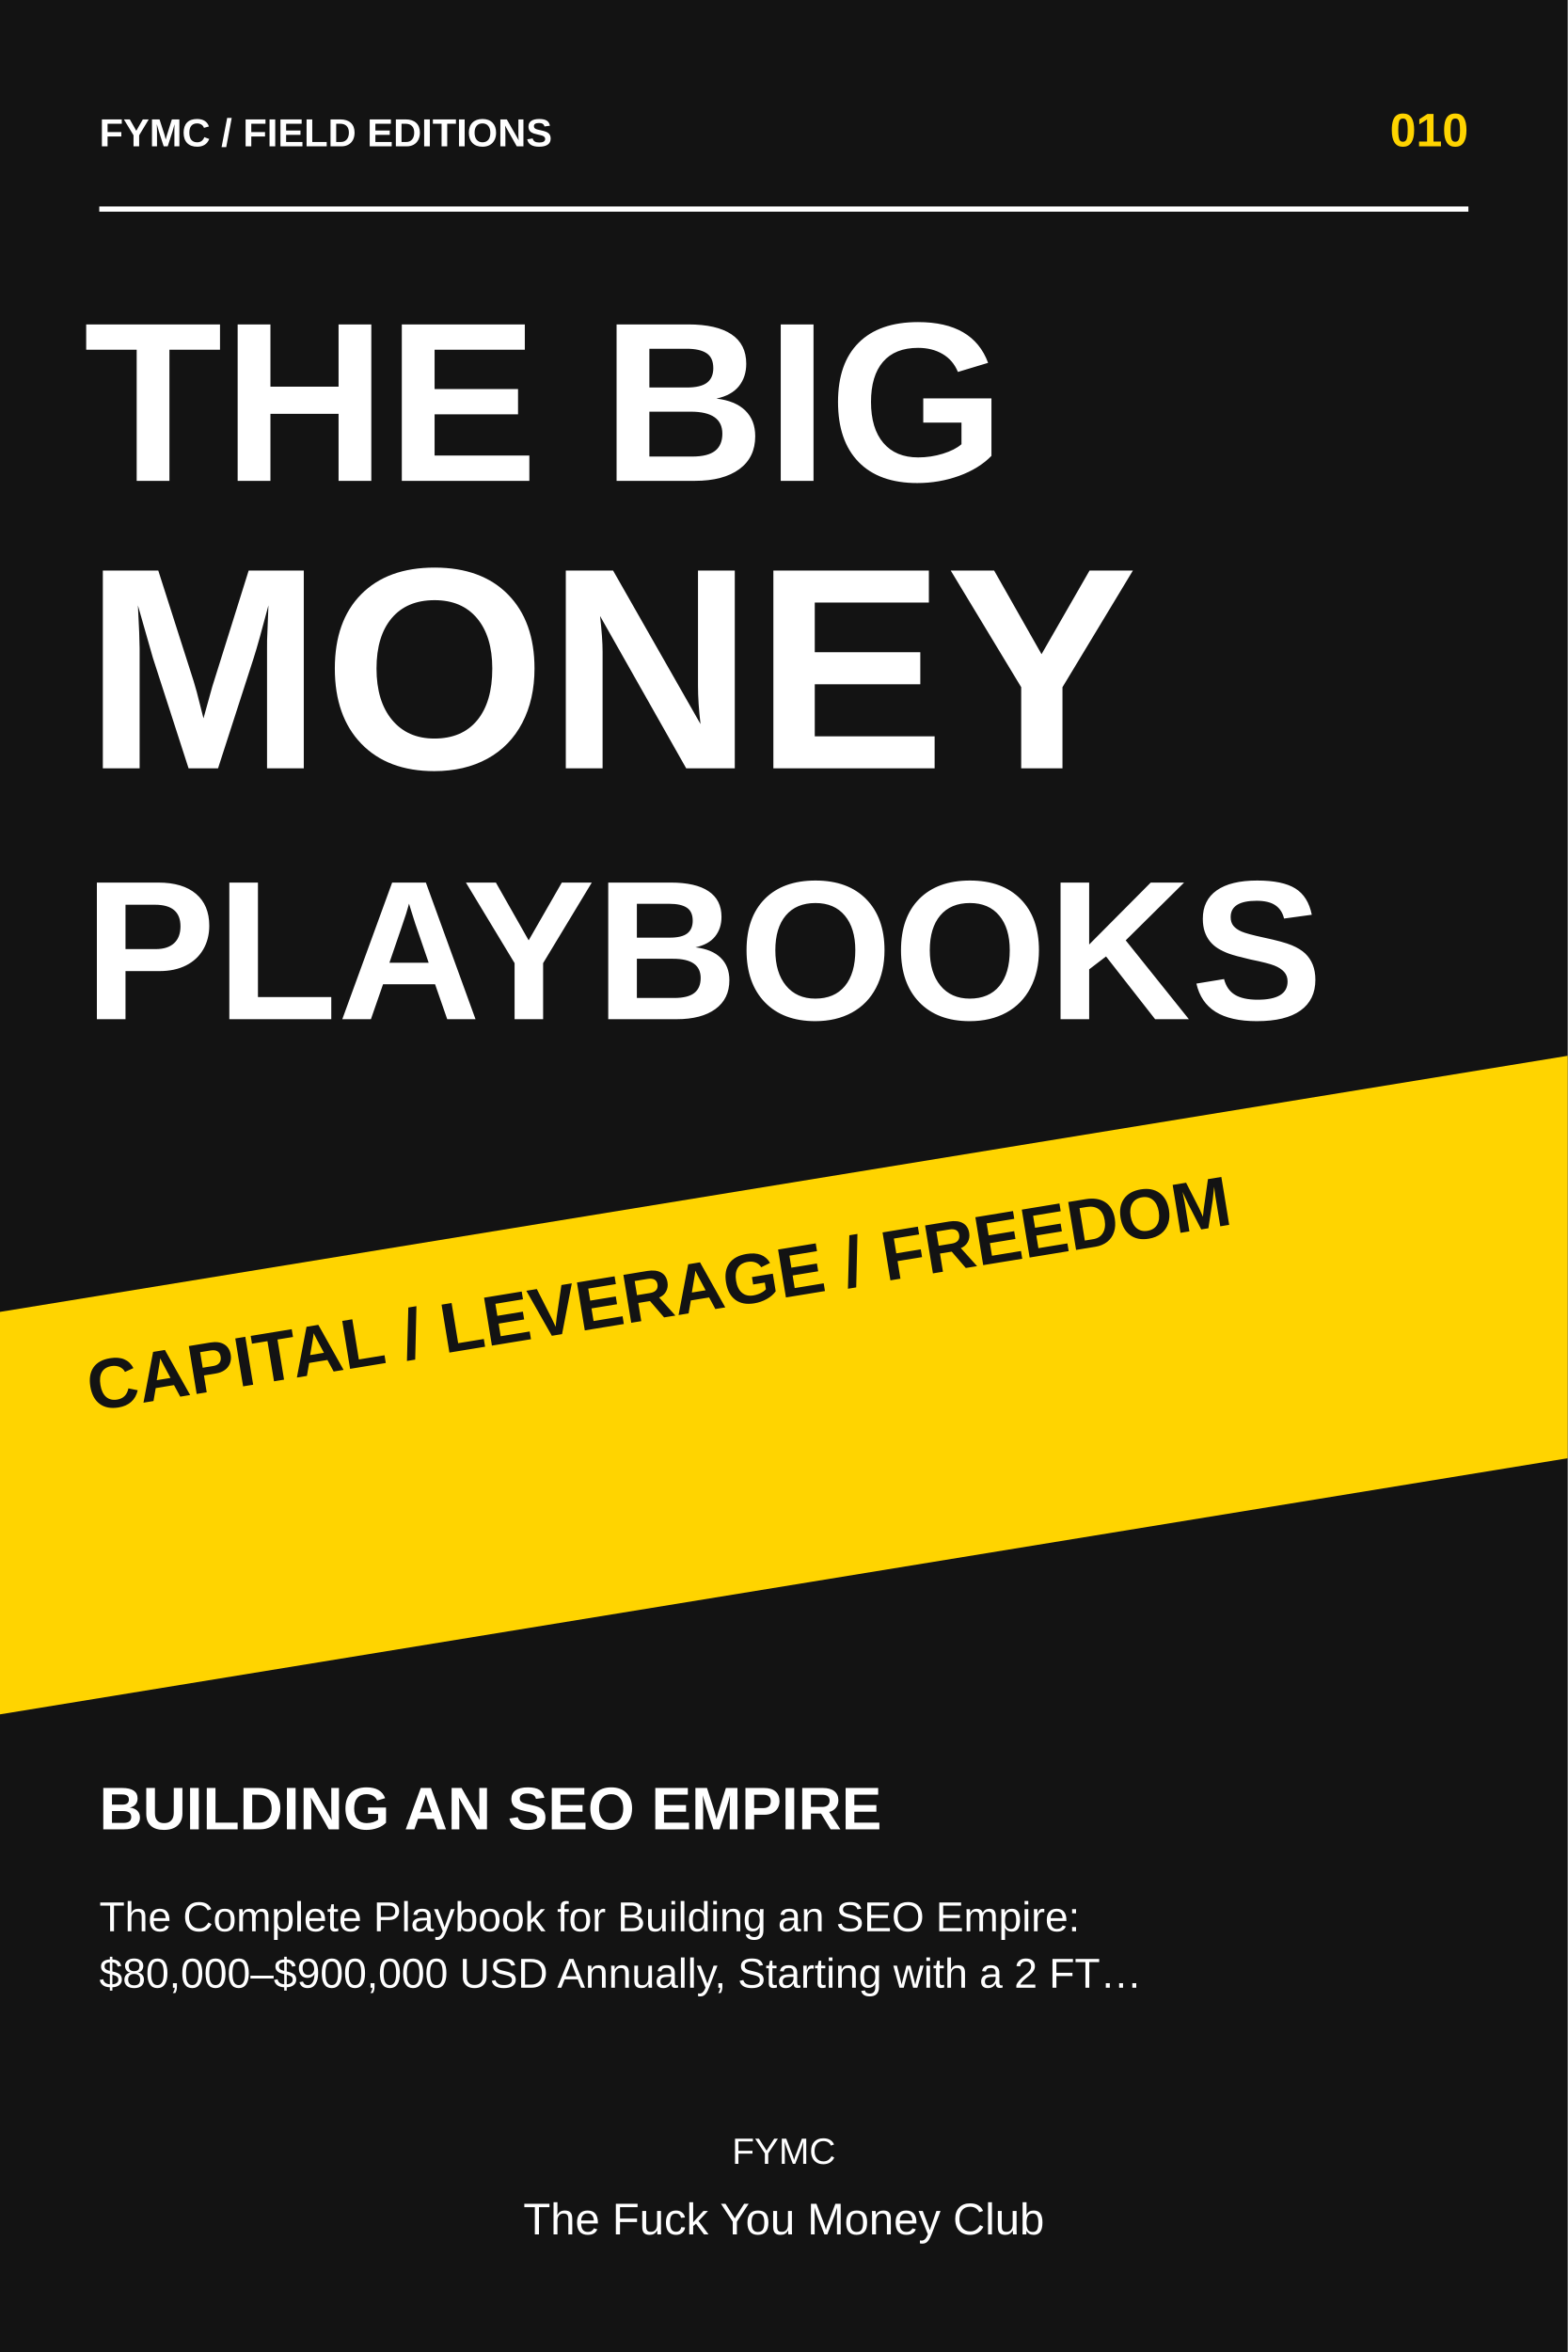
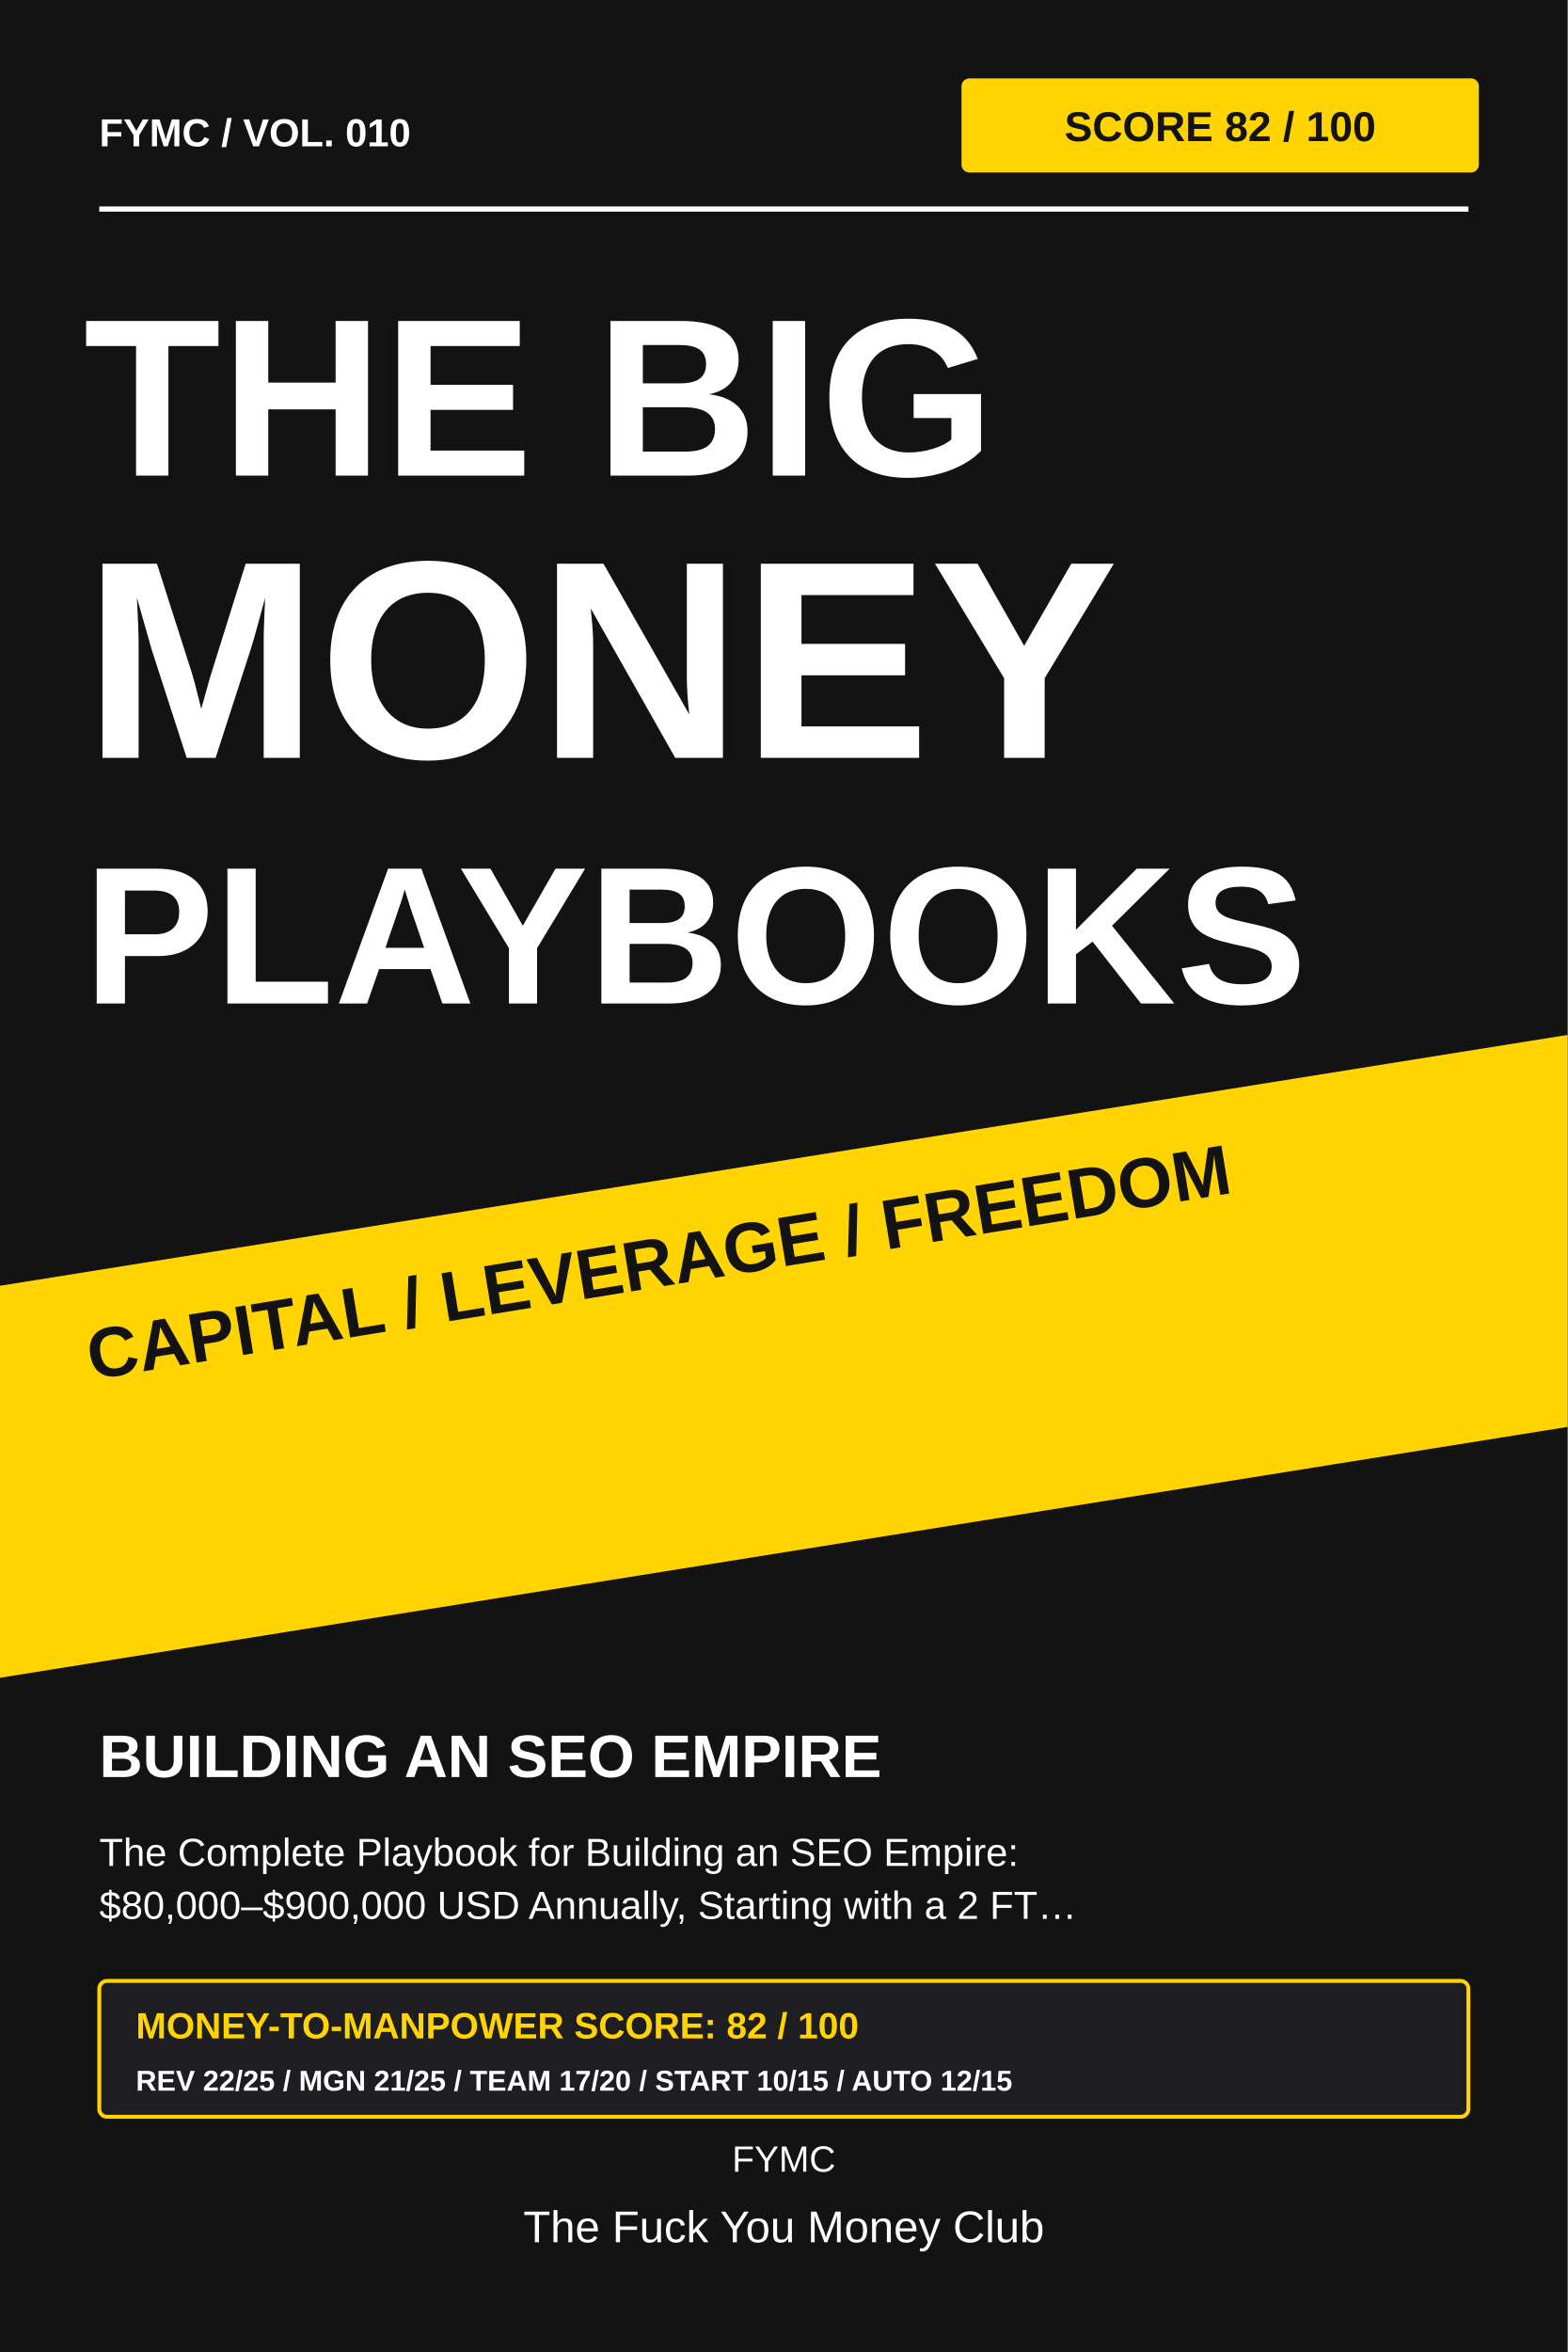
<svg xmlns="http://www.w3.org/2000/svg" width="600" height="900" viewBox="0 0 600 900" role="img" aria-labelledby="art-title art-desc">
  <defs>
    <linearGradient id="stage" x2="0.25" y2="1">
      <stop stop-color="#F5F2EC" />
      <stop offset="1" stop-color="#CEC8BC" />
    </linearGradient>
    <linearGradient id="pages" x2="1" y2="0">
      <stop stop-color="#AAA69C" />
      <stop offset="0.22" stop-color="#FFFDF5" />
      <stop offset="0.8" stop-color="#E4DFD3" />
      <stop offset="1" stop-color="#BAB4A6" />
    </linearGradient>
    <linearGradient id="foil" x2="1" y2="0.3">
      <stop stop-color="#FFFFFF" stop-opacity="0.18" />
      <stop offset="0.3" stop-color="#FFFFFF" stop-opacity="0" />
      <stop offset="1" stop-color="#000000" stop-opacity="0.2" />
    </linearGradient>
    <linearGradient id="metal" x2="1" y2="1">
      <stop stop-color="#797D80" />
      <stop offset="0.35" stop-color="#272A2D" />
      <stop offset="0.72" stop-color="#090B0C" />
      <stop offset="1" stop-color="#63676A" />
    </linearGradient>
    <linearGradient id="glass" x2="1" y2="1">
      <stop stop-color="#FFFFFF" stop-opacity="0.14" />
      <stop offset="0.48" stop-color="#FFFFFF" stop-opacity="0" />
    </linearGradient>
    <filter id="shadow" x="-50%" y="-100%" width="200%" height="300%">
      <feGaussianBlur stdDeviation="15" />
    </filter>
  </defs>
  <rect x="0" y="0" width="600" height="900" rx="0" fill="#131313" stroke="none" stroke-width="1" />
-   <text x="38" y="56" fill="#FFFFFF" font-family="Arial, Helvetica, sans-serif" font-size="15" font-weight="700" text-anchor="start">FYMC / FIELD EDITIONS</text>
-   <text x="562" y="56" fill="#FFD400" font-family="Arial, Helvetica, sans-serif" font-size="18" font-weight="800" text-anchor="end">010</text>
+   <text x="38" y="56" fill="#FFFFFF" font-family="Arial, Helvetica, sans-serif" font-size="15" font-weight="700" text-anchor="start">FYMC / VOL. 010</text>
+   <rect x="368" y="30" width="198" height="36" rx="3" fill="#FFD400" stroke="none" stroke-width="1" />
+   <text x="467" y="54" fill="#131313" font-family="Arial, Helvetica, sans-serif" font-size="16" font-weight="900" text-anchor="middle">SCORE 82 / 100</text>
  <path d="M38 80 H562" fill="none" stroke="#FFFFFF" stroke-width="2" />
-   <text x="32" y="184" fill="#FFFFFF" font-family="Arial, Helvetica, sans-serif" font-size="87" font-weight="900" text-anchor="start">THE BIG</text>
-   <text x="32" y="294" fill="#FFFFFF" font-family="Arial, Helvetica, sans-serif" font-size="110" font-weight="900" text-anchor="start">MONEY</text>
-   <text x="32" y="390" fill="#FFFFFF" font-family="Arial, Helvetica, sans-serif" font-size="76" font-weight="900" text-anchor="start">PLAYBOOKS</text>
-   <path d="M0 502 L600 404 L600 558 L0 656 Z" fill="#FFD400" stroke="none" stroke-width="1" />
-   <g transform="rotate(-9.3 35 540)">
-     <text x="35" y="540" fill="#131313" font-family="Arial, Helvetica, sans-serif" font-size="27" font-weight="900" text-anchor="start">CAPITAL / LEVERAGE / FREEDOM</text>
+   <text x="32" y="182" fill="#FFFFFF" font-family="Arial, Helvetica, sans-serif" font-size="86" font-weight="900" text-anchor="start">THE BIG</text>
+   <text x="32" y="290" fill="#FFFFFF" font-family="Arial, Helvetica, sans-serif" font-size="108" font-weight="900" text-anchor="start">MONEY</text>
+   <text x="32" y="384" fill="#FFFFFF" font-family="Arial, Helvetica, sans-serif" font-size="75" font-weight="900" text-anchor="start">PLAYBOOKS</text>
+   <path d="M0 492 L600 396 L600 546 L0 642 Z" fill="#FFD400" stroke="none" stroke-width="1" />
+   <g transform="rotate(-9.3 35 528)">
+     <text x="35" y="528" fill="#131313" font-family="Arial, Helvetica, sans-serif" font-size="27" font-weight="900" text-anchor="start">CAPITAL / LEVERAGE / FREEDOM</text>
  </g>
-   <text x="38" y="700" fill="#FFFFFF" font-family="Arial, Helvetica, sans-serif" font-size="23" font-weight="700" text-anchor="start">BUILDING AN SEO EMPIRE</text>
-   <text x="38" y="739.0" fill="#FFFFFF" font-family="Arial, Helvetica, sans-serif" font-size="16" font-weight="400" text-anchor="start">The Complete Playbook for Building an SEO Empire:</text>
-   <text x="38" y="760.6" fill="#FFFFFF" font-family="Arial, Helvetica, sans-serif" font-size="16" font-weight="400" text-anchor="start">$80,000–$900,000 USD Annually, Starting with a 2 FT…</text>
-   <text x="300" y="828" fill="#FFFFFF" font-family="Arial, Helvetica, sans-serif" font-size="14" font-weight="400" text-anchor="middle">FYMC</text>
-   <text x="300" y="855" fill="#FFFFFF" font-family="Arial, Helvetica, sans-serif" font-size="17" font-weight="400" text-anchor="middle">The Fuck You Money Club</text>
+   <text x="38" y="680" fill="#FFFFFF" font-family="Arial, Helvetica, sans-serif" font-size="23" font-weight="700" text-anchor="start">BUILDING AN SEO EMPIRE</text>
+   <text x="38" y="714.0" fill="#FFFFFF" font-family="Arial, Helvetica, sans-serif" font-size="15" font-weight="400" text-anchor="start">The Complete Playbook for Building an SEO Empire:</text>
+   <text x="38" y="734.25" fill="#FFFFFF" font-family="Arial, Helvetica, sans-serif" font-size="15" font-weight="400" text-anchor="start">$80,000–$900,000 USD Annually, Starting with a 2 FT…</text>
+   <rect x="38" y="758" width="524" height="52" rx="3" fill="#1E1E22" stroke="#FFD400" stroke-width="1.5" />
+   <text x="52" y="780" fill="#FFD400" font-family="Arial, Helvetica, sans-serif" font-size="14" font-weight="800" text-anchor="start">MONEY-TO-MANPOWER SCORE: 82 / 100</text>
+   <text x="52" y="800" fill="#FFFFFF" font-family="Arial, Helvetica, sans-serif" font-size="11" font-weight="700" text-anchor="start">REV 22/25 / MGN 21/25 / TEAM 17/20 / START 10/15 / AUTO 12/15</text>
+   <text x="300" y="831" fill="#FFFFFF" font-family="Arial, Helvetica, sans-serif" font-size="14" font-weight="400" text-anchor="middle">FYMC</text>
+   <text x="300" y="858" fill="#FFFFFF" font-family="Arial, Helvetica, sans-serif" font-size="17" font-weight="400" text-anchor="middle">The Fuck You Money Club</text>
</svg>
